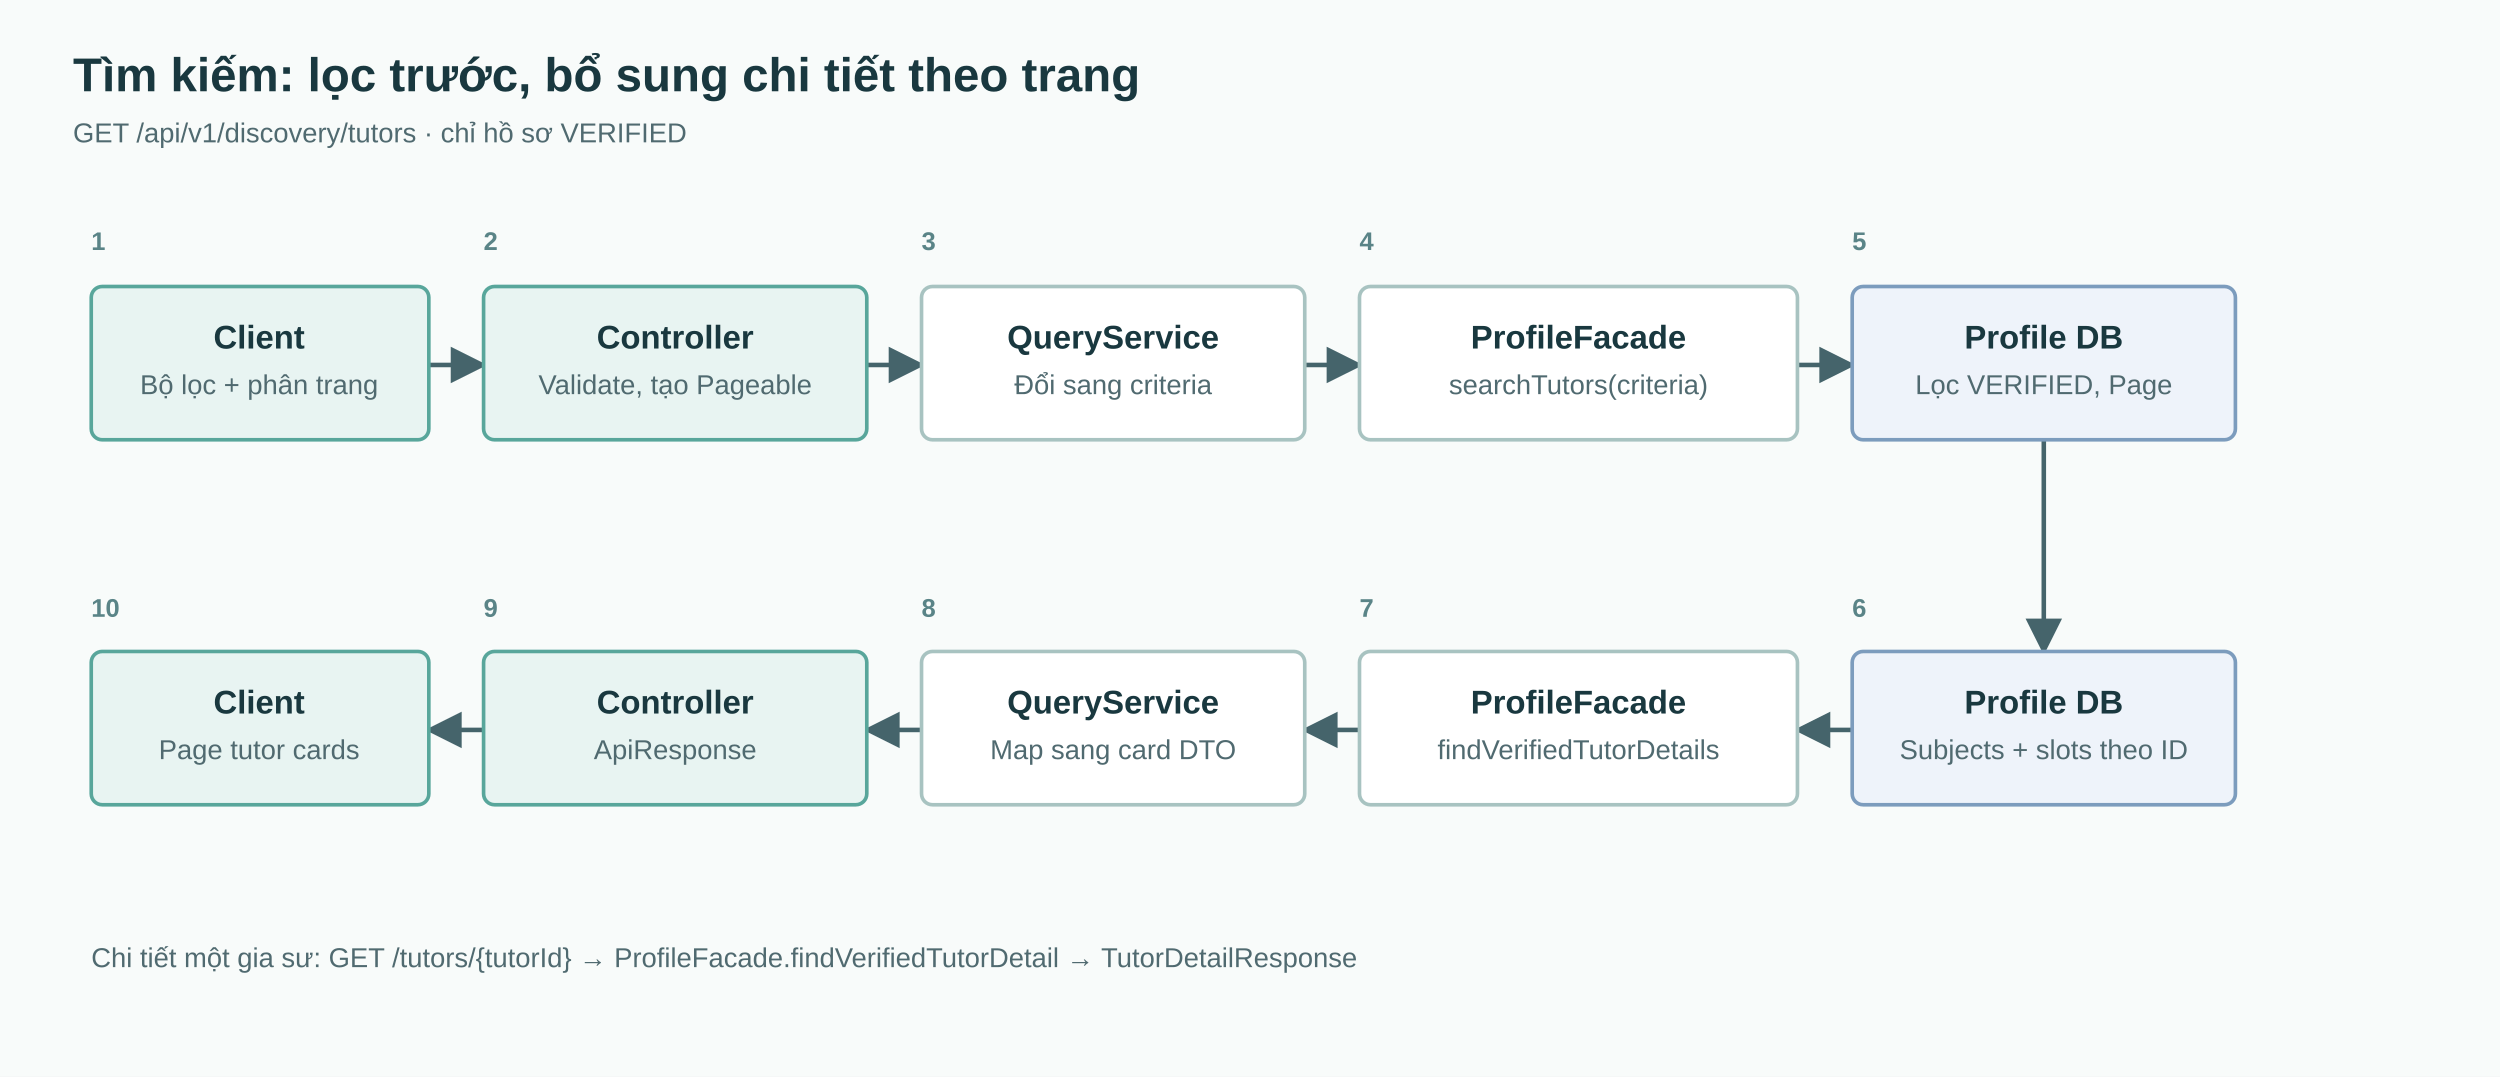
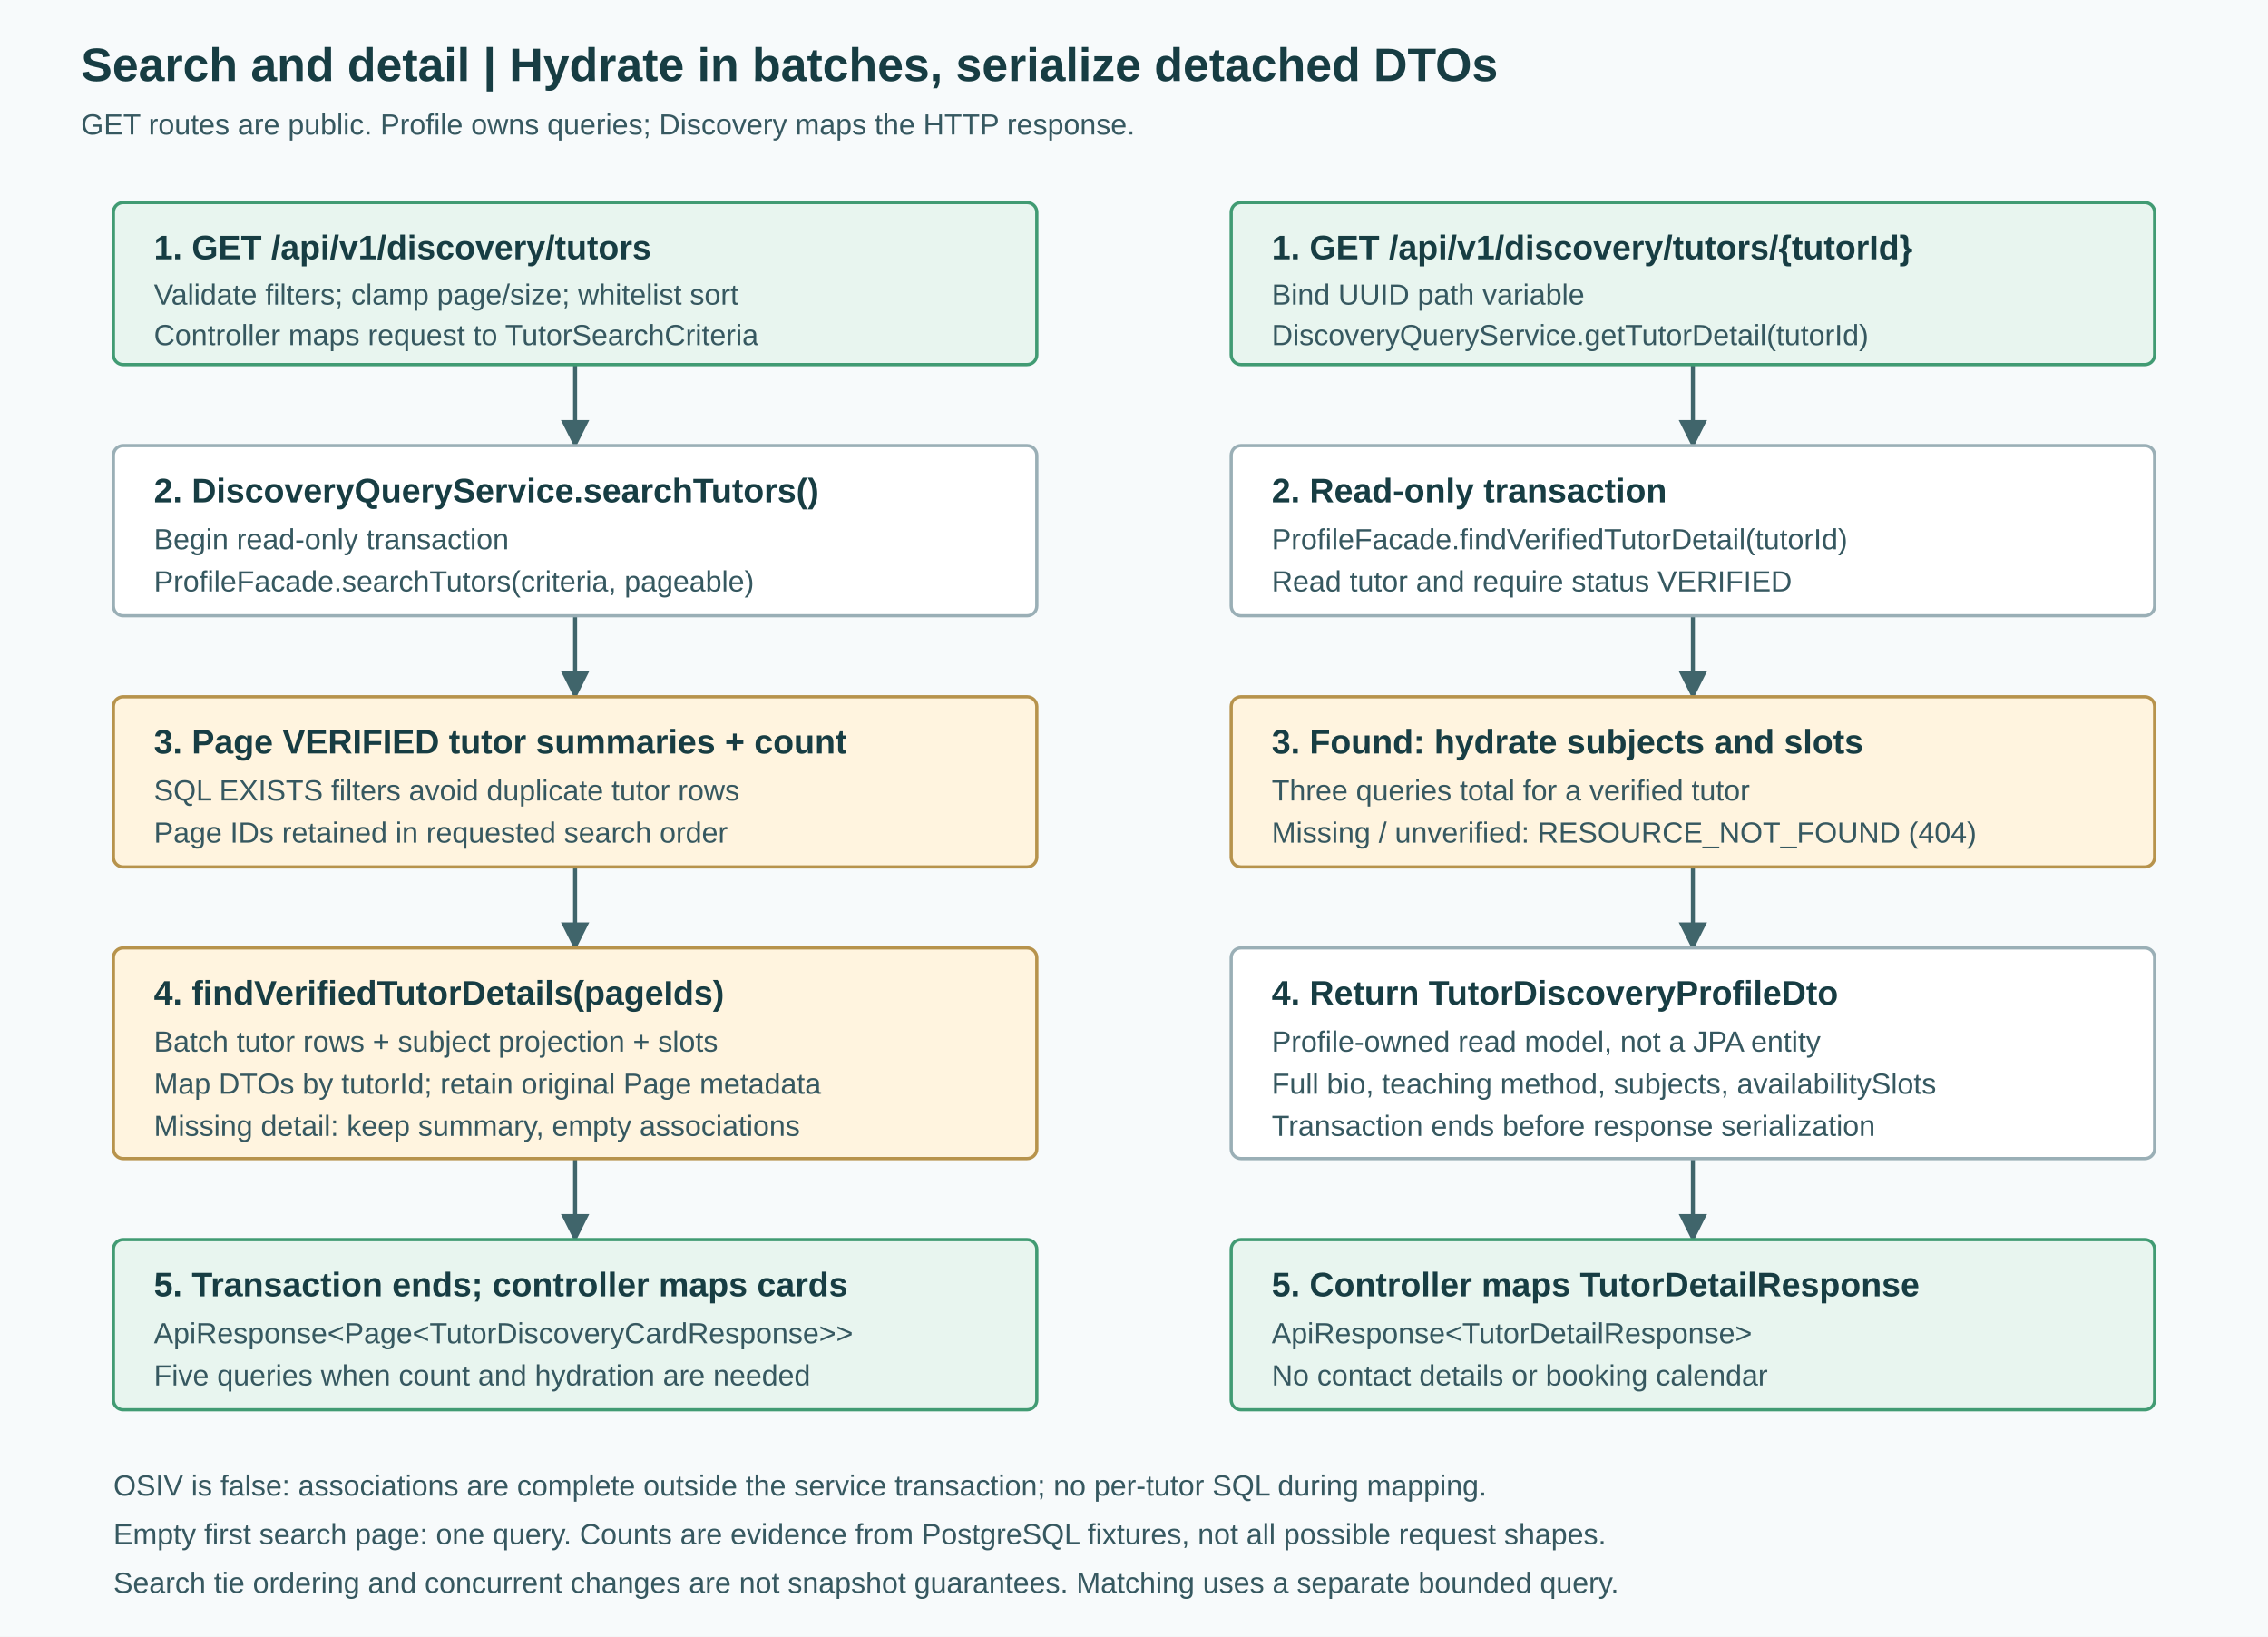
- <svg xmlns="http://www.w3.org/2000/svg" viewBox="0 0 1370 590" role="img" aria-labelledby="title desc">
+ <svg xmlns="http://www.w3.org/2000/svg" width="1400" height="1010" viewBox="0 0 1400 1010" role="img" aria-labelledby="title desc">
  <defs>
-     <marker id="arrow" viewBox="0 0 10 10" refX="9" refY="5" markerWidth="8" markerHeight="8" orient="auto-start-reverse">
-       <path d="M0 0 L10 5 L0 10 Z" fill="#45646b" />
+     <marker id="arrow" viewBox="0 0 10 10" refX="9" refY="5" markerWidth="7" markerHeight="7" orient="auto">
+       <path d="M0 0 L10 5 L0 10 Z" fill="#40656b" />
    </marker>
-     <style>
-       .bg{fill:#f8fbfa}.box{fill:#fff;stroke:#a8c3c1;stroke-width:2}.web{fill:#e8f4f2;stroke:#58a69b}.data{fill:#eef3fa;stroke:#7c9cbd}.line{fill:none;stroke:#45646b;stroke-width:2.5;marker-end:url(#arrow)}
-       .title{font:700 26px Arial,sans-serif;fill:#19383f}.label{font:700 18px Arial,sans-serif;fill:#19383f}.small{font:15px Arial,sans-serif;fill:#506a70}.step{font:700 14px Arial,sans-serif;fill:#5a8487}
-     </style>
+     <style>.bg{fill:#f7fafb}.box{fill:white;stroke:#9aafb6;stroke-width:2}.web{fill:#e8f5ef;stroke:#419b73}.db{fill:#fff4df;stroke:#b7934c}.edge{fill:none;stroke:#40656b;stroke-width:2.5;marker-end:url(#arrow)}.title{font:700 29px Arial;fill:#173d43}.label{font:700 21px Arial;fill:#173d43}.text{font:18px Arial;fill:#365860}</style>
  </defs>
-   <rect class="bg" width="1370" height="590" />
-   <text class="title" x="40" y="50">Tìm kiếm: lọc trước, bổ sung chi tiết theo trang</text>
-   <text class="small" x="40" y="78">GET /api/v1/discovery/tutors · chỉ hồ sơ VERIFIED</text>
-   <path class="line" d="M235 200 H265" />
-   <path class="line" d="M475 200 H505" />
-   <path class="line" d="M715 200 H745" />
-   <path class="line" d="M985 200 H1015" />
-   <path class="line" d="M1120 241 V357" />
-   <path class="line" d="M1015 400 H985" />
-   <path class="line" d="M745 400 H715" />
-   <path class="line" d="M505 400 H475" />
-   <path class="line" d="M265 400 H235" />
-   <text class="step" x="50" y="137">1</text>
-   <rect class="box web" x="50" y="157" width="185" height="84" rx="6" />
-   <text class="label" x="142" y="191" text-anchor="middle">Client</text>
-   <text class="small" x="142" y="216" text-anchor="middle">Bộ lọc + phân trang</text>
-   <text class="step" x="265" y="137">2</text>
-   <rect class="box web" x="265" y="157" width="210" height="84" rx="6" />
-   <text class="label" x="370" y="191" text-anchor="middle">Controller</text>
-   <text class="small" x="370" y="216" text-anchor="middle">Validate, tạo Pageable</text>
-   <text class="step" x="505" y="137">3</text>
-   <rect class="box" x="505" y="157" width="210" height="84" rx="6" />
-   <text class="label" x="610" y="191" text-anchor="middle">QueryService</text>
-   <text class="small" x="610" y="216" text-anchor="middle">Đổi sang criteria</text>
-   <text class="step" x="745" y="137">4</text>
-   <rect class="box" x="745" y="157" width="240" height="84" rx="6" />
-   <text class="label" x="865" y="191" text-anchor="middle">ProfileFacade</text>
-   <text class="small" x="865" y="216" text-anchor="middle">searchTutors(criteria)</text>
-   <text class="step" x="1015" y="137">5</text>
-   <rect class="box data" x="1015" y="157" width="210" height="84" rx="6" />
-   <text class="label" x="1120" y="191" text-anchor="middle">Profile DB</text>
-   <text class="small" x="1120" y="216" text-anchor="middle">Lọc VERIFIED, Page</text>
-   <text class="step" x="1015" y="338">6</text>
-   <rect class="box data" x="1015" y="357" width="210" height="84" rx="6" />
-   <text class="label" x="1120" y="391" text-anchor="middle">Profile DB</text>
-   <text class="small" x="1120" y="416" text-anchor="middle">Subjects + slots theo ID</text>
-   <text class="step" x="745" y="338">7</text>
-   <rect class="box" x="745" y="357" width="240" height="84" rx="6" />
-   <text class="label" x="865" y="391" text-anchor="middle">ProfileFacade</text>
-   <text class="small" x="865" y="416" text-anchor="middle">findVerifiedTutorDetails</text>
-   <text class="step" x="505" y="338">8</text>
-   <rect class="box" x="505" y="357" width="210" height="84" rx="6" />
-   <text class="label" x="610" y="391" text-anchor="middle">QueryService</text>
-   <text class="small" x="610" y="416" text-anchor="middle">Map sang card DTO</text>
-   <text class="step" x="265" y="338">9</text>
-   <rect class="box web" x="265" y="357" width="210" height="84" rx="6" />
-   <text class="label" x="370" y="391" text-anchor="middle">Controller</text>
-   <text class="small" x="370" y="416" text-anchor="middle">ApiResponse</text>
-   <text class="step" x="50" y="338">10</text>
-   <rect class="box web" x="50" y="357" width="185" height="84" rx="6" />
-   <text class="label" x="142" y="391" text-anchor="middle">Client</text>
-   <text class="small" x="142" y="416" text-anchor="middle">Page tutor cards</text>
-   <text class="small" x="50" y="530">Chi tiết một gia sư: GET /tutors/{tutorId} → ProfileFacade.findVerifiedTutorDetail → TutorDetailResponse</text>
+   <rect class="bg" width="1400" height="1010" />
+   <text class="title" x="50" y="50">Search and detail | Hydrate in batches, serialize detached DTOs</text>
+   <text class="text" x="50" y="83">GET routes are public. Profile owns queries; Discovery maps the HTTP response.</text>
+   <path class="edge" d="M355 225 V275" />
+   <path class="edge" d="M355 380 V430" />
+   <path class="edge" d="M355 535 V585" />
+   <path class="edge" d="M355 715 V765" />
+   <path class="edge" d="M1045 225 V275" />
+   <path class="edge" d="M1045 380 V430" />
+   <path class="edge" d="M1045 535 V585" />
+   <path class="edge" d="M1045 715 V765" />
+   <rect class="box web" x="70" y="125" width="570" height="100" rx="6" />
+   <text class="label" x="95" y="160">1. GET /api/v1/discovery/tutors</text>
+   <text class="text" x="95" y="188">Validate filters; clamp page/size; whitelist sort</text>
+   <text class="text" x="95" y="213">Controller maps request to TutorSearchCriteria</text>
+   <rect class="box" x="70" y="275" width="570" height="105" rx="6" />
+   <text class="label" x="95" y="310">2. DiscoveryQueryService.searchTutors()</text>
+   <text class="text" x="95" y="339">Begin read-only transaction</text>
+   <text class="text" x="95" y="365">ProfileFacade.searchTutors(criteria, pageable)</text>
+   <rect class="box db" x="70" y="430" width="570" height="105" rx="6" />
+   <text class="label" x="95" y="465">3. Page VERIFIED tutor summaries + count</text>
+   <text class="text" x="95" y="494">SQL EXISTS filters avoid duplicate tutor rows</text>
+   <text class="text" x="95" y="520">Page IDs retained in requested search order</text>
+   <rect class="box db" x="70" y="585" width="570" height="130" rx="6" />
+   <text class="label" x="95" y="620">4. findVerifiedTutorDetails(pageIds)</text>
+   <text class="text" x="95" y="649">Batch tutor rows + subject projection + slots</text>
+   <text class="text" x="95" y="675">Map DTOs by tutorId; retain original Page metadata</text>
+   <text class="text" x="95" y="701">Missing detail: keep summary, empty associations</text>
+   <rect class="box web" x="70" y="765" width="570" height="105" rx="6" />
+   <text class="label" x="95" y="800">5. Transaction ends; controller maps cards</text>
+   <text class="text" x="95" y="829">ApiResponse&lt;Page&lt;TutorDiscoveryCardResponse&gt;&gt;</text>
+   <text class="text" x="95" y="855">Five queries when count and hydration are needed</text>
+   <rect class="box web" x="760" y="125" width="570" height="100" rx="6" />
+   <text class="label" x="785" y="160">1. GET /api/v1/discovery/tutors/{tutorId}</text>
+   <text class="text" x="785" y="188">Bind UUID path variable</text>
+   <text class="text" x="785" y="213">DiscoveryQueryService.getTutorDetail(tutorId)</text>
+   <rect class="box" x="760" y="275" width="570" height="105" rx="6" />
+   <text class="label" x="785" y="310">2. Read-only transaction</text>
+   <text class="text" x="785" y="339">ProfileFacade.findVerifiedTutorDetail(tutorId)</text>
+   <text class="text" x="785" y="365">Read tutor and require status VERIFIED</text>
+   <rect class="box db" x="760" y="430" width="570" height="105" rx="6" />
+   <text class="label" x="785" y="465">3. Found: hydrate subjects and slots</text>
+   <text class="text" x="785" y="494">Three queries total for a verified tutor</text>
+   <text class="text" x="785" y="520">Missing / unverified: RESOURCE_NOT_FOUND (404)</text>
+   <rect class="box" x="760" y="585" width="570" height="130" rx="6" />
+   <text class="label" x="785" y="620">4. Return TutorDiscoveryProfileDto</text>
+   <text class="text" x="785" y="649">Profile-owned read model, not a JPA entity</text>
+   <text class="text" x="785" y="675">Full bio, teaching method, subjects, availabilitySlots</text>
+   <text class="text" x="785" y="701">Transaction ends before response serialization</text>
+   <rect class="box web" x="760" y="765" width="570" height="105" rx="6" />
+   <text class="label" x="785" y="800">5. Controller maps TutorDetailResponse</text>
+   <text class="text" x="785" y="829">ApiResponse&lt;TutorDetailResponse&gt;</text>
+   <text class="text" x="785" y="855">No contact details or booking calendar</text>
+   <text class="text" x="70" y="923">OSIV is false: associations are complete outside the service transaction; no per-tutor SQL during mapping.</text>
+   <text class="text" x="70" y="953">Empty first search page: one query. Counts are evidence from PostgreSQL fixtures, not all possible request shapes.</text>
+   <text class="text" x="70" y="983">Search tie ordering and concurrent changes are not snapshot guarantees. Matching uses a separate bounded query.</text>
</svg>
